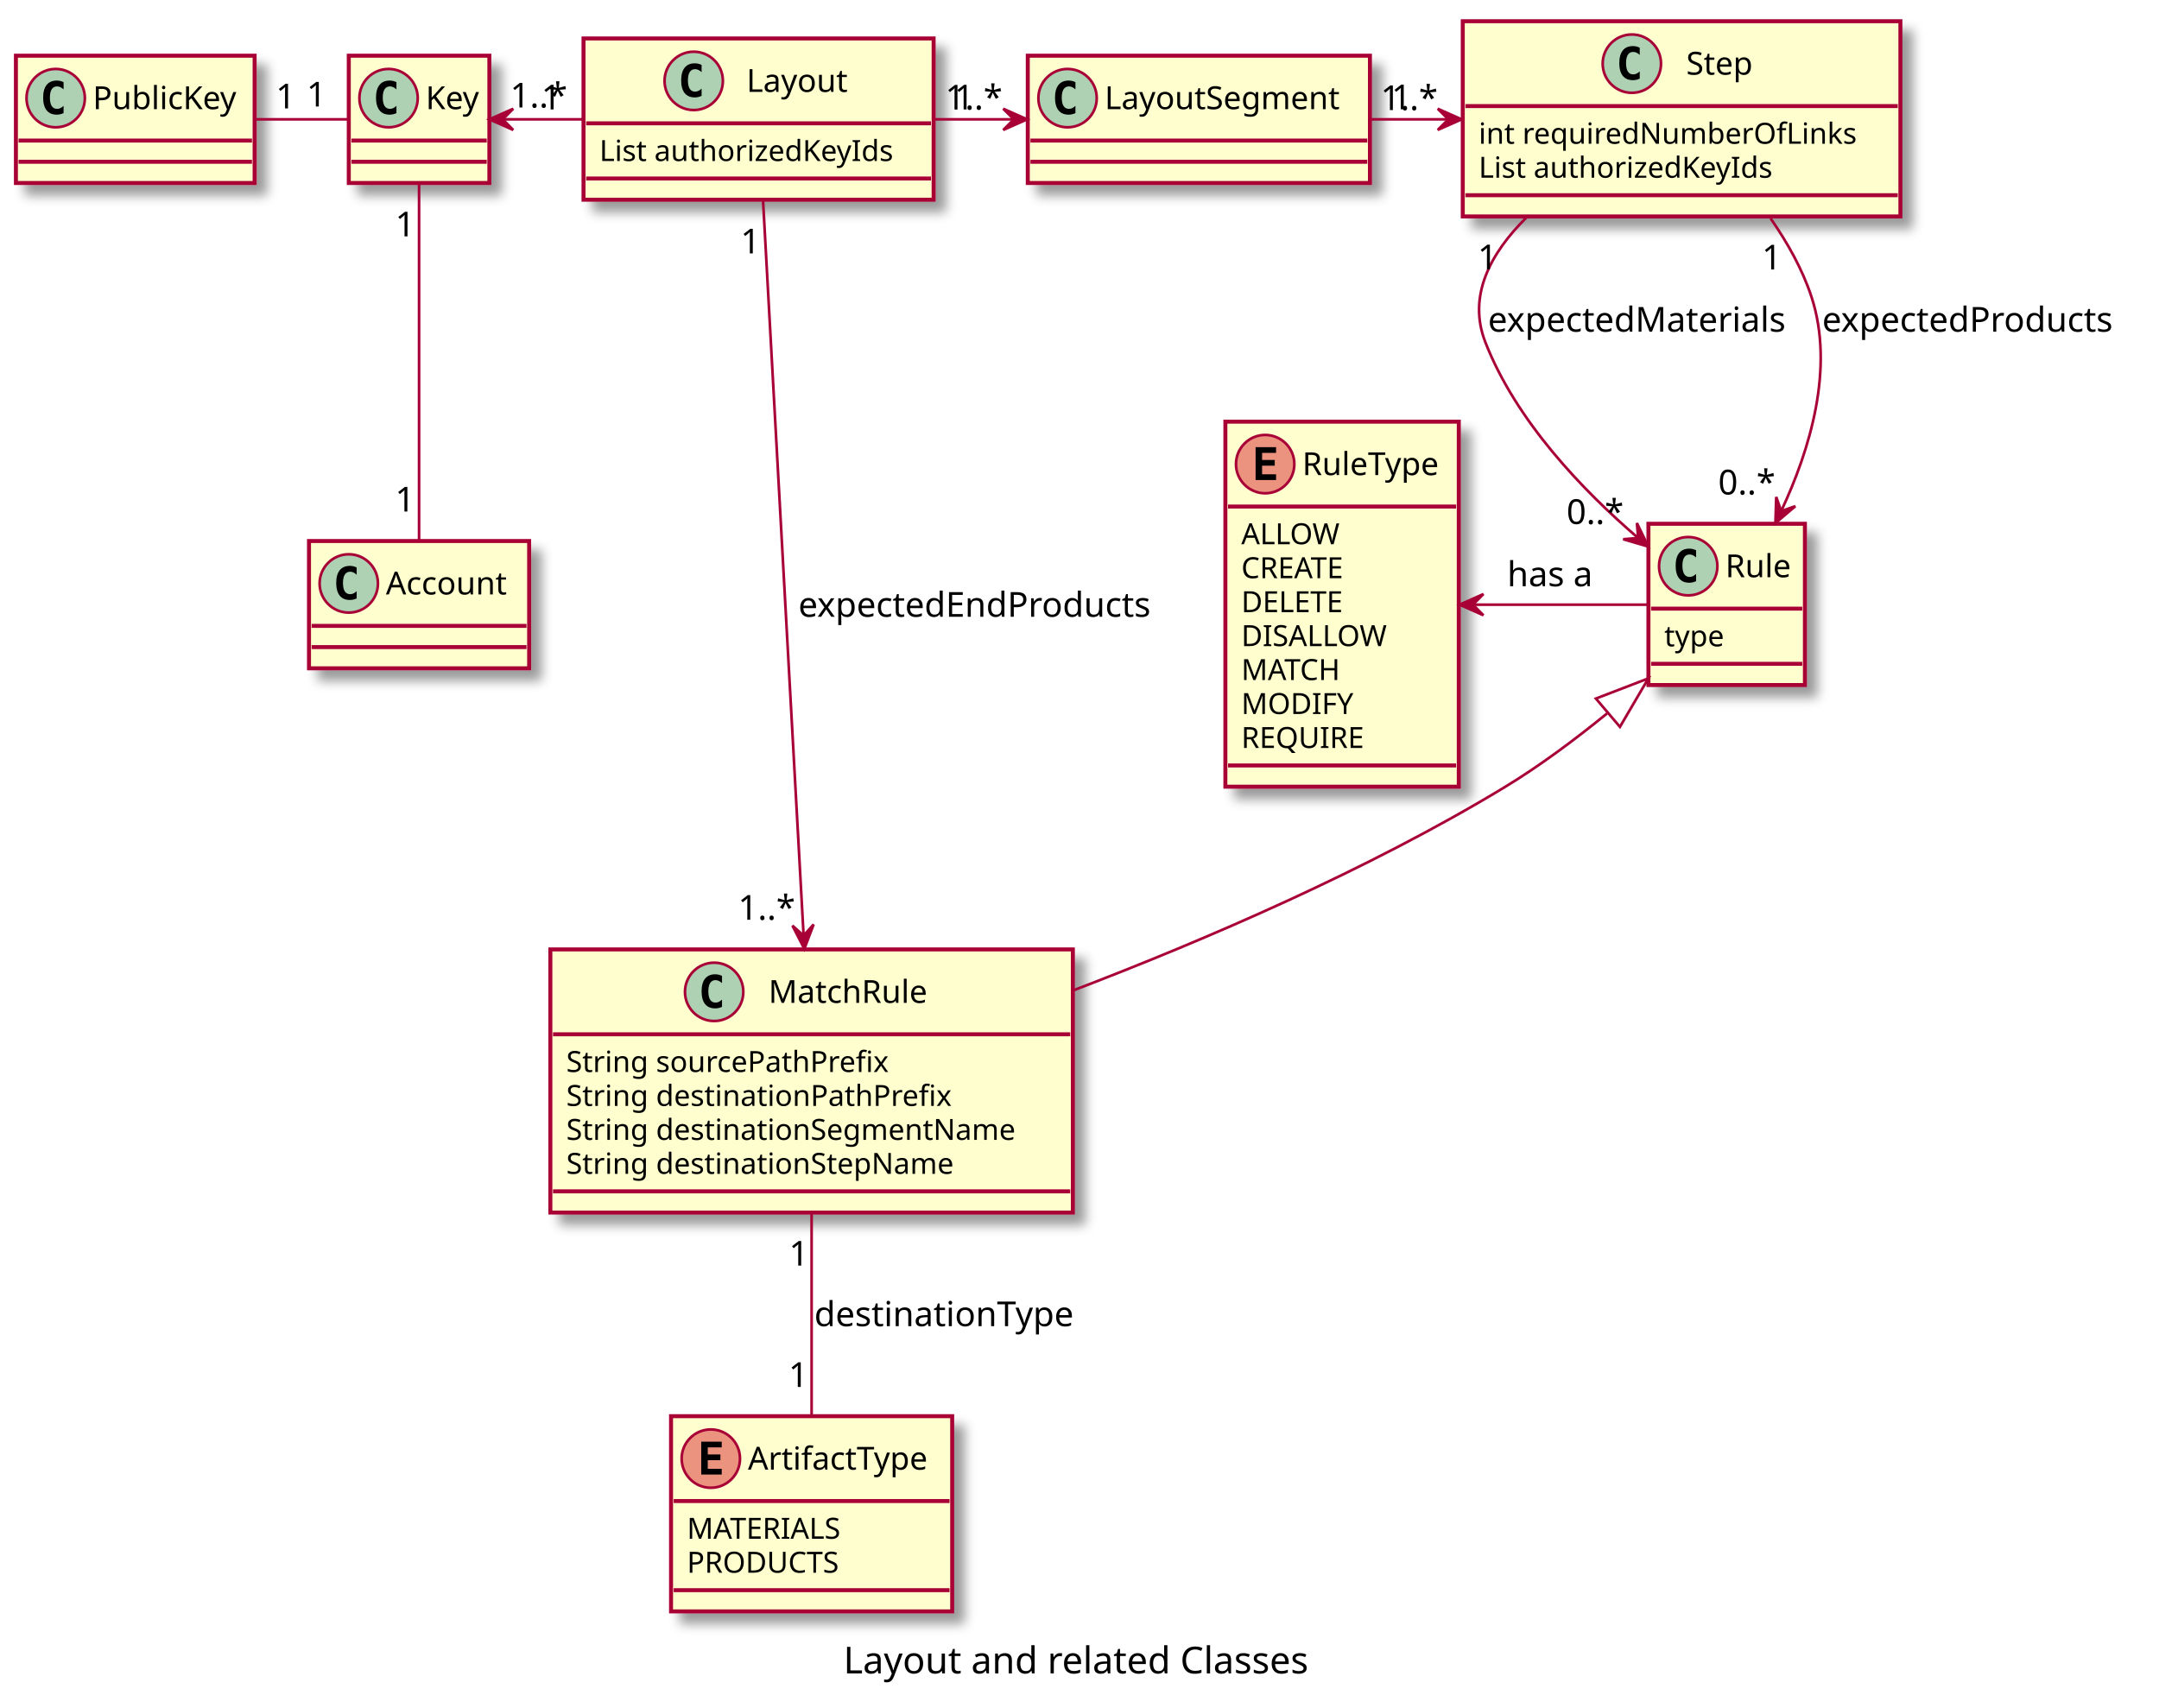
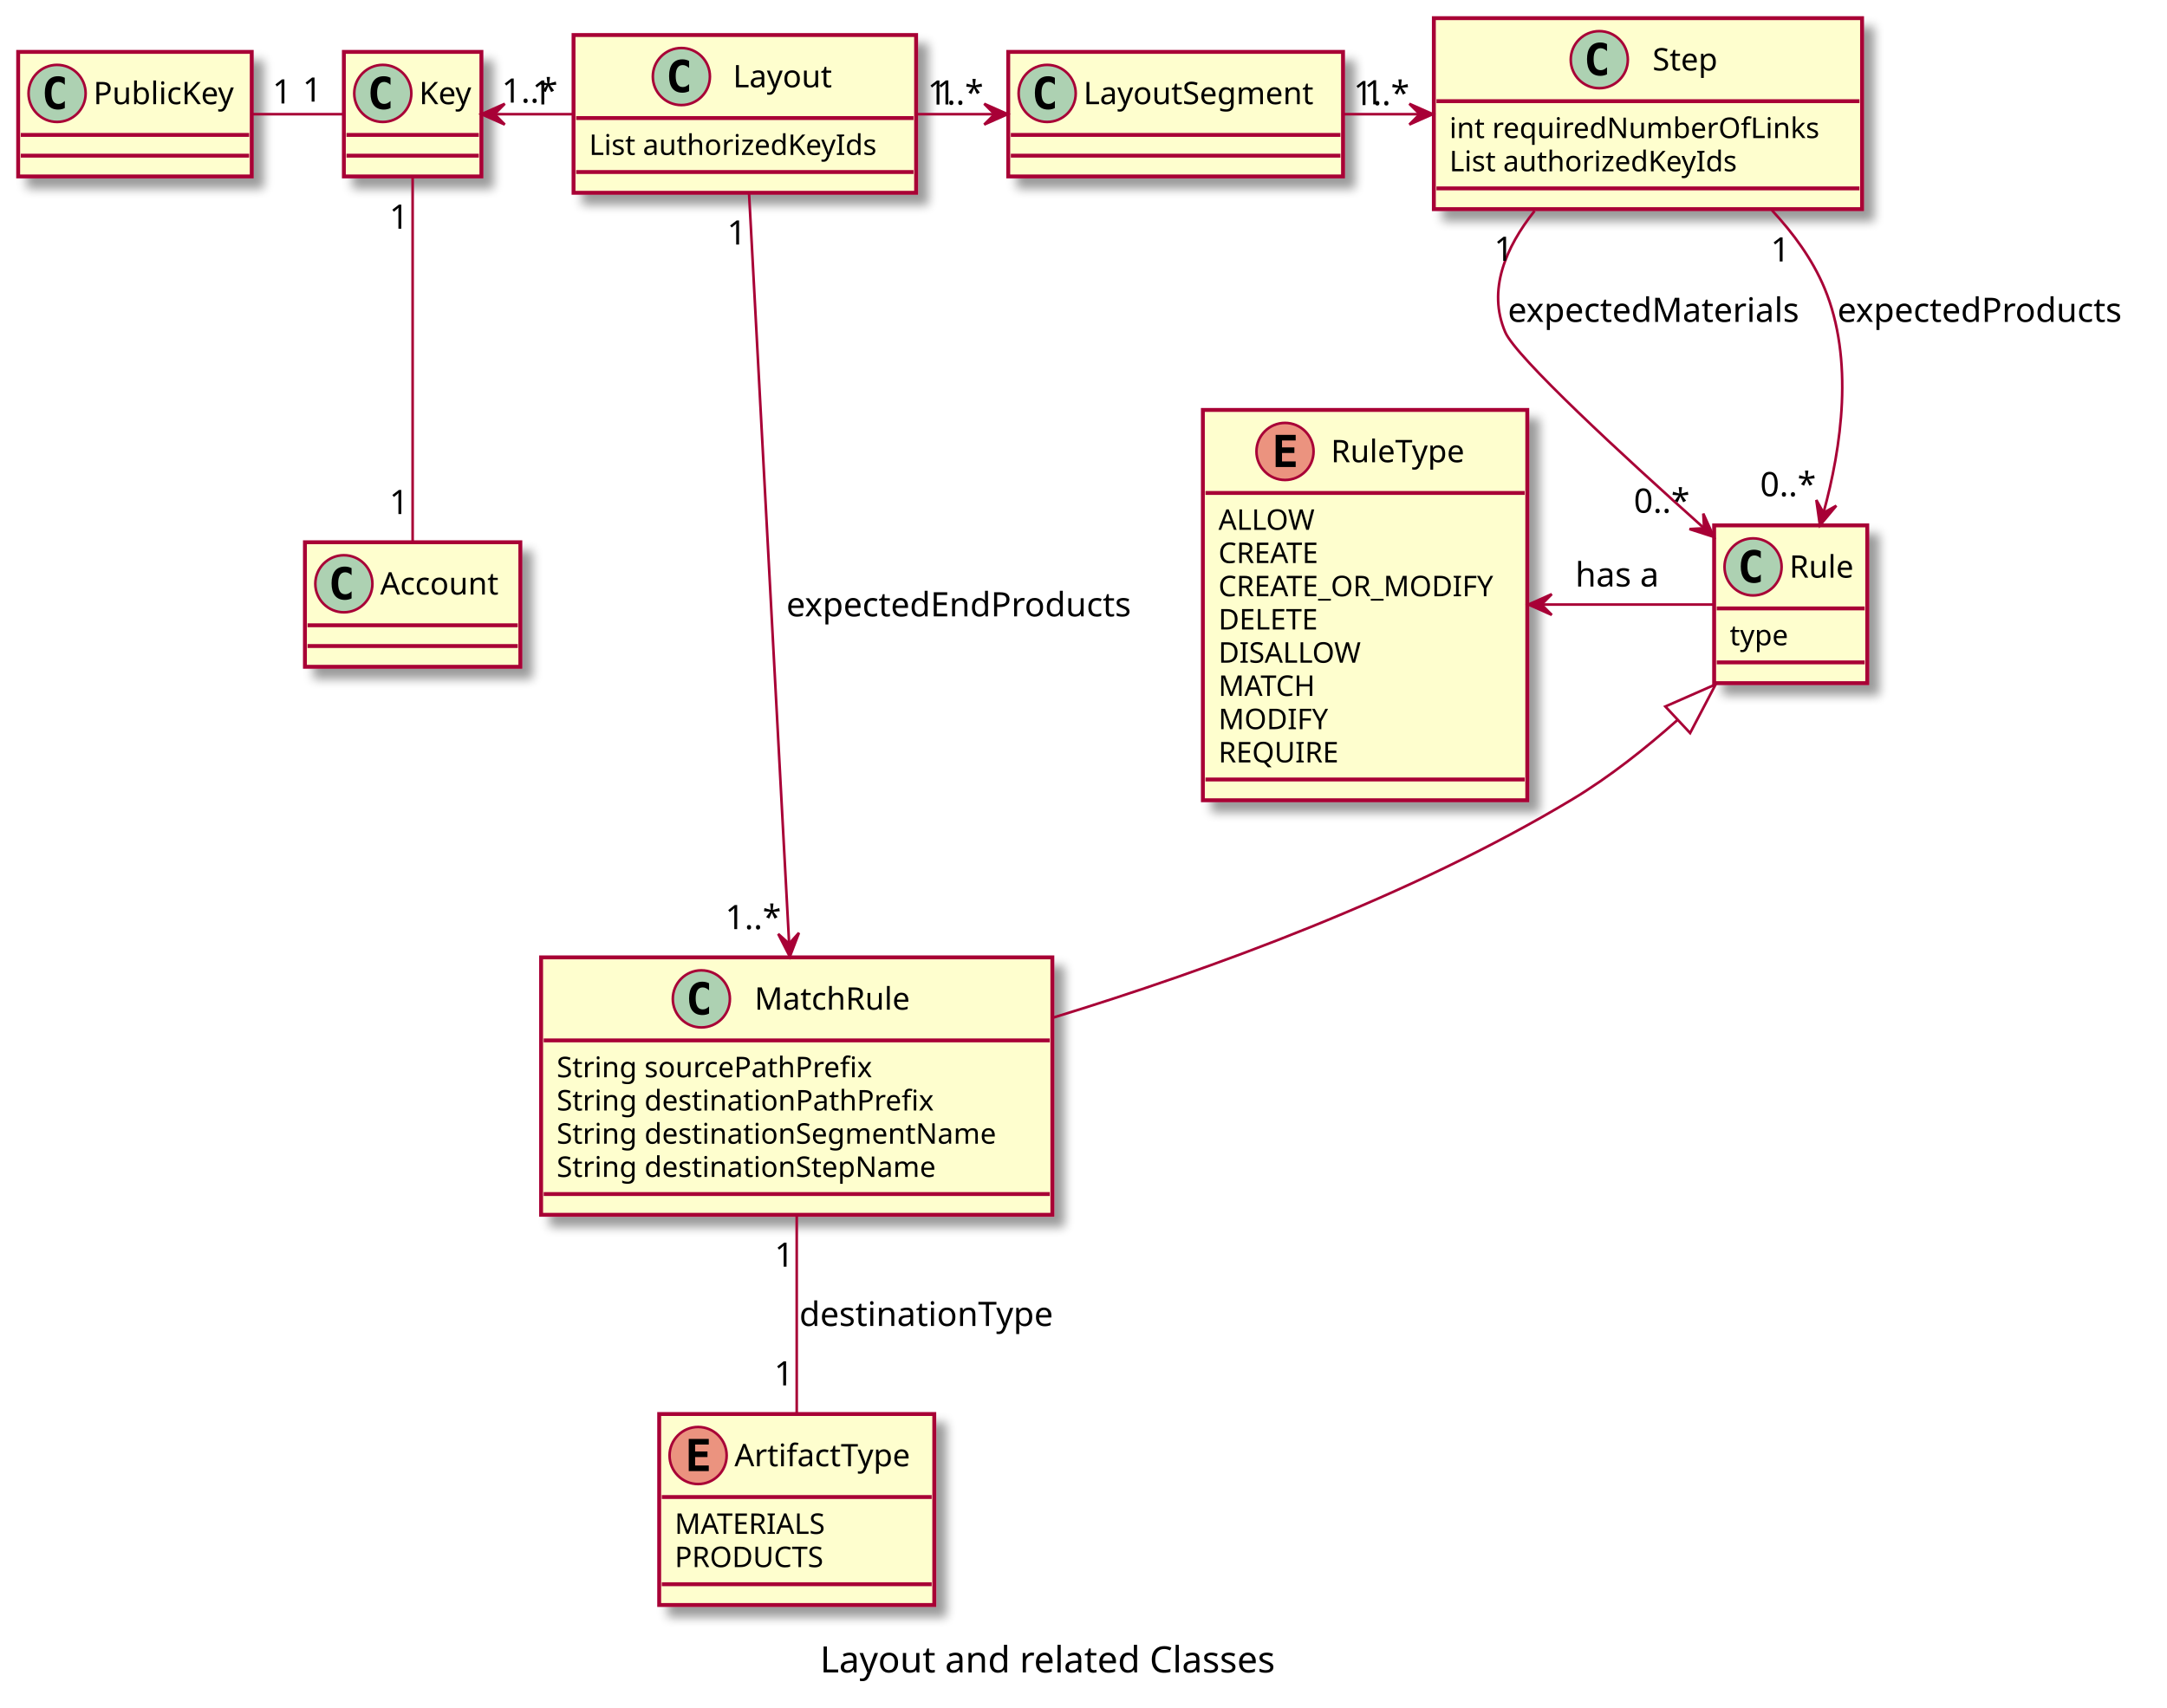
- <svg xmlns="http://www.w3.org/2000/svg" contentScriptType="application/ecmascript" contentStyleType="text/css" height="644px" preserveAspectRatio="none" style="width:814px;height:644px;background:#FFF5EE;" version="1.1" viewBox="0 0 814 644" width="814px" zoomAndPan="magnify">
+ <svg xmlns="http://www.w3.org/2000/svg" contentScriptType="application/ecmascript" contentStyleType="text/css" height="658px" preserveAspectRatio="none" style="width:835px;height:658px;background:#FFF5EE;" version="1.1" viewBox="0 0 835 658" width="835px" zoomAndPan="magnify">
  <defs>
-     <filter height="300%" id="f1wjsfavtqbf66" width="300%" x="-1" y="-1">
+     <filter height="300%" id="fj2tooq5w6i9q" width="300%" x="-1" y="-1">
      <feGaussianBlur result="blurOut" stdDeviation="2.0" />
      <feColorMatrix in="blurOut" result="blurOut2" type="matrix" values="0 0 0 0 0 0 0 0 0 0 0 0 0 0 0 0 0 0 .4 0" />
      <feOffset dx="4.0" dy="4.0" in="blurOut2" result="blurOut3" />
      <feBlend in="SourceGraphic" in2="blurOut3" mode="normal" />
    </filter>
  </defs>
  <g>
-     <rect fill="#FEFECE" filter="url(#f1wjsfavtqbf66)" height="60.805" id="Layout" style="stroke: #A80036; stroke-width: 1.5;" width="132" x="220" y="14.5" />
-     <ellipse cx="261.55" cy="30.5" fill="#ADD1B2" rx="11" ry="11" style="stroke: #A80036; stroke-width: 1.0;" />
-     <path d="M264.519,36.141 Q263.941,36.438 263.3,36.578 Q262.659,36.734 261.956,36.734 Q259.456,36.734 258.128,35.094 Q256.816,33.438 256.816,30.312 Q256.816,27.188 258.128,25.531 Q259.456,23.875 261.956,23.875 Q262.659,23.875 263.3,24.031 Q263.956,24.188 264.519,24.484 L264.519,27.203 Q263.894,26.625 263.3,26.359 Q262.706,26.078 262.081,26.078 Q260.738,26.078 260.05,27.156 Q259.363,28.219 259.363,30.312 Q259.363,32.406 260.05,33.484 Q260.738,34.547 262.081,34.547 Q262.706,34.547 263.3,34.281 Q263.894,34 264.519,33.422 L264.519,36.141 Z " />
-     <text fill="#000000" font-family="sans-serif" font-size="12" lengthAdjust="spacingAndGlyphs" textLength="41" x="281.45" y="34.654">Layout</text>
-     <line style="stroke: #A80036; stroke-width: 1.5;" x1="221" x2="351" y1="46.5" y2="46.5" />
-     <text fill="#000000" font-family="sans-serif" font-size="11" lengthAdjust="spacingAndGlyphs" textLength="120" x="226" y="60.71">List authorizedKeyIds</text>
-     <line style="stroke: #A80036; stroke-width: 1.5;" x1="221" x2="351" y1="67.305" y2="67.305" />
-     <rect fill="#FEFECE" filter="url(#f1wjsfavtqbf66)" height="48" id="Key" style="stroke: #A80036; stroke-width: 1.5;" width="53" x="131.5" y="21" />
-     <ellipse cx="146.5" cy="37" fill="#ADD1B2" rx="11" ry="11" style="stroke: #A80036; stroke-width: 1.0;" />
-     <path d="M149.469,42.641 Q148.891,42.938 148.25,43.078 Q147.609,43.234 146.906,43.234 Q144.406,43.234 143.078,41.594 Q141.766,39.938 141.766,36.812 Q141.766,33.688 143.078,32.031 Q144.406,30.375 146.906,30.375 Q147.609,30.375 148.25,30.531 Q148.906,30.688 149.469,30.984 L149.469,33.703 Q148.844,33.125 148.25,32.859 Q147.656,32.578 147.031,32.578 Q145.688,32.578 145,33.656 Q144.312,34.719 144.312,36.812 Q144.312,38.906 145,39.984 Q145.688,41.047 147.031,41.047 Q147.656,41.047 148.25,40.781 Q148.844,40.5 149.469,39.922 L149.469,42.641 Z " />
-     <text fill="#000000" font-family="sans-serif" font-size="12" lengthAdjust="spacingAndGlyphs" textLength="21" x="160.5" y="41.154">Key</text>
-     <line style="stroke: #A80036; stroke-width: 1.5;" x1="132.5" x2="183.5" y1="53" y2="53" />
-     <line style="stroke: #A80036; stroke-width: 1.5;" x1="132.5" x2="183.5" y1="61" y2="61" />
-     <rect fill="#FEFECE" filter="url(#f1wjsfavtqbf66)" height="48" id="Account" style="stroke: #A80036; stroke-width: 1.5;" width="83" x="116.5" y="204" />
-     <ellipse cx="131.5" cy="220" fill="#ADD1B2" rx="11" ry="11" style="stroke: #A80036; stroke-width: 1.0;" />
-     <path d="M134.469,225.641 Q133.891,225.938 133.25,226.078 Q132.609,226.234 131.906,226.234 Q129.406,226.234 128.078,224.594 Q126.766,222.938 126.766,219.812 Q126.766,216.688 128.078,215.031 Q129.406,213.375 131.906,213.375 Q132.609,213.375 133.25,213.531 Q133.906,213.688 134.469,213.984 L134.469,216.703 Q133.844,216.125 133.25,215.859 Q132.656,215.578 132.031,215.578 Q130.688,215.578 130,216.656 Q129.312,217.719 129.312,219.812 Q129.312,221.906 130,222.984 Q130.688,224.047 132.031,224.047 Q132.656,224.047 133.25,223.781 Q133.844,223.5 134.469,222.922 L134.469,225.641 Z " />
-     <text fill="#000000" font-family="sans-serif" font-size="12" lengthAdjust="spacingAndGlyphs" textLength="51" x="145.5" y="224.154">Account</text>
-     <line style="stroke: #A80036; stroke-width: 1.5;" x1="117.5" x2="198.5" y1="236" y2="236" />
-     <line style="stroke: #A80036; stroke-width: 1.5;" x1="117.5" x2="198.5" y1="244" y2="244" />
-     <rect fill="#FEFECE" filter="url(#f1wjsfavtqbf66)" height="48" id="PublicKey" style="stroke: #A80036; stroke-width: 1.5;" width="90" x="6" y="21" />
-     <ellipse cx="21" cy="37" fill="#ADD1B2" rx="11" ry="11" style="stroke: #A80036; stroke-width: 1.0;" />
-     <path d="M23.969,42.641 Q23.391,42.938 22.75,43.078 Q22.109,43.234 21.406,43.234 Q18.906,43.234 17.578,41.594 Q16.266,39.938 16.266,36.812 Q16.266,33.688 17.578,32.031 Q18.906,30.375 21.406,30.375 Q22.109,30.375 22.75,30.531 Q23.406,30.688 23.969,30.984 L23.969,33.703 Q23.344,33.125 22.75,32.859 Q22.156,32.578 21.531,32.578 Q20.188,32.578 19.5,33.656 Q18.812,34.719 18.812,36.812 Q18.812,38.906 19.5,39.984 Q20.188,41.047 21.531,41.047 Q22.156,41.047 22.75,40.781 Q23.344,40.5 23.969,39.922 L23.969,42.641 Z " />
-     <text fill="#000000" font-family="sans-serif" font-size="12" lengthAdjust="spacingAndGlyphs" textLength="58" x="35" y="41.154">PublicKey</text>
-     <line style="stroke: #A80036; stroke-width: 1.5;" x1="7" x2="95" y1="53" y2="53" />
-     <line style="stroke: #A80036; stroke-width: 1.5;" x1="7" x2="95" y1="61" y2="61" />
-     <rect fill="#FEFECE" filter="url(#f1wjsfavtqbf66)" height="48" id="LayoutSegment" style="stroke: #A80036; stroke-width: 1.5;" width="129" x="387.5" y="21" />
-     <ellipse cx="402.5" cy="37" fill="#ADD1B2" rx="11" ry="11" style="stroke: #A80036; stroke-width: 1.0;" />
-     <path d="M405.469,42.641 Q404.891,42.938 404.25,43.078 Q403.609,43.234 402.906,43.234 Q400.406,43.234 399.078,41.594 Q397.766,39.938 397.766,36.812 Q397.766,33.688 399.078,32.031 Q400.406,30.375 402.906,30.375 Q403.609,30.375 404.25,30.531 Q404.906,30.688 405.469,30.984 L405.469,33.703 Q404.844,33.125 404.25,32.859 Q403.656,32.578 403.031,32.578 Q401.688,32.578 401,33.656 Q400.312,34.719 400.312,36.812 Q400.312,38.906 401,39.984 Q401.688,41.047 403.031,41.047 Q403.656,41.047 404.25,40.781 Q404.844,40.5 405.469,39.922 L405.469,42.641 Z " />
-     <text fill="#000000" font-family="sans-serif" font-size="12" lengthAdjust="spacingAndGlyphs" textLength="97" x="416.5" y="41.154">LayoutSegment</text>
-     <line style="stroke: #A80036; stroke-width: 1.5;" x1="388.5" x2="515.5" y1="53" y2="53" />
-     <line style="stroke: #A80036; stroke-width: 1.5;" x1="388.5" x2="515.5" y1="61" y2="61" />
-     <rect fill="#FEFECE" filter="url(#f1wjsfavtqbf66)" height="73.609" id="Step" style="stroke: #A80036; stroke-width: 1.5;" width="165" x="551.5" y="8" />
-     <ellipse cx="615.25" cy="24" fill="#ADD1B2" rx="11" ry="11" style="stroke: #A80036; stroke-width: 1.0;" />
-     <path d="M618.219,29.641 Q617.641,29.938 617,30.078 Q616.359,30.234 615.656,30.234 Q613.156,30.234 611.828,28.594 Q610.516,26.938 610.516,23.812 Q610.516,20.688 611.828,19.031 Q613.156,17.375 615.656,17.375 Q616.359,17.375 617,17.531 Q617.656,17.688 618.219,17.984 L618.219,20.703 Q617.594,20.125 617,19.859 Q616.406,19.578 615.781,19.578 Q614.438,19.578 613.75,20.656 Q613.062,21.719 613.062,23.812 Q613.062,25.906 613.75,26.984 Q614.438,28.047 615.781,28.047 Q616.406,28.047 617,27.781 Q617.594,27.5 618.219,26.922 L618.219,29.641 Z " />
-     <text fill="#000000" font-family="sans-serif" font-size="12" lengthAdjust="spacingAndGlyphs" textLength="29" x="635.75" y="28.154">Step</text>
-     <line style="stroke: #A80036; stroke-width: 1.5;" x1="552.5" x2="715.5" y1="40" y2="40" />
-     <text fill="#000000" font-family="sans-serif" font-size="11" lengthAdjust="spacingAndGlyphs" textLength="153" x="557.5" y="54.21">int requiredNumberOfLinks</text>
-     <text fill="#000000" font-family="sans-serif" font-size="11" lengthAdjust="spacingAndGlyphs" textLength="120" x="557.5" y="67.015">List authorizedKeyIds</text>
-     <line style="stroke: #A80036; stroke-width: 1.5;" x1="552.5" x2="715.5" y1="73.609" y2="73.609" />
-     <rect fill="#FEFECE" filter="url(#f1wjsfavtqbf66)" height="137.633" id="RuleType" style="stroke: #A80036; stroke-width: 1.5;" width="88" x="462" y="159" />
-     <ellipse cx="477" cy="175" fill="#EB937F" rx="11" ry="11" style="stroke: #A80036; stroke-width: 1.0;" />
-     <path d="M481.109,181 L473.391,181 L473.391,168.609 L481.109,168.609 L481.109,170.766 L475.844,170.766 L475.844,173.438 L480.609,173.438 L480.609,175.594 L475.844,175.594 L475.844,178.844 L481.109,178.844 L481.109,181 Z " />
-     <text fill="#000000" font-family="sans-serif" font-size="12" lengthAdjust="spacingAndGlyphs" textLength="56" x="491" y="179.154">RuleType</text>
-     <line style="stroke: #A80036; stroke-width: 1.5;" x1="463" x2="549" y1="191" y2="191" />
-     <text fill="#000000" font-family="sans-serif" font-size="11" lengthAdjust="spacingAndGlyphs" textLength="37" x="468" y="205.21">ALLOW</text>
-     <text fill="#000000" font-family="sans-serif" font-size="11" lengthAdjust="spacingAndGlyphs" textLength="43" x="468" y="218.015">CREATE</text>
-     <text fill="#000000" font-family="sans-serif" font-size="11" lengthAdjust="spacingAndGlyphs" textLength="42" x="468" y="230.82">DELETE</text>
-     <text fill="#000000" font-family="sans-serif" font-size="11" lengthAdjust="spacingAndGlyphs" textLength="56" x="468" y="243.625">DISALLOW</text>
-     <text fill="#000000" font-family="sans-serif" font-size="11" lengthAdjust="spacingAndGlyphs" textLength="39" x="468" y="256.429">MATCH</text>
-     <text fill="#000000" font-family="sans-serif" font-size="11" lengthAdjust="spacingAndGlyphs" textLength="42" x="468" y="269.234">MODIFY</text>
-     <text fill="#000000" font-family="sans-serif" font-size="11" lengthAdjust="spacingAndGlyphs" textLength="48" x="468" y="282.039">REQUIRE</text>
-     <line style="stroke: #A80036; stroke-width: 1.5;" x1="463" x2="549" y1="288.633" y2="288.633" />
-     <rect fill="#FEFECE" filter="url(#f1wjsfavtqbf66)" height="60.805" id="Rule" style="stroke: #A80036; stroke-width: 1.5;" width="59" x="621.5" y="197.5" />
-     <ellipse cx="636.5" cy="213.5" fill="#ADD1B2" rx="11" ry="11" style="stroke: #A80036; stroke-width: 1.0;" />
-     <path d="M639.469,219.141 Q638.891,219.438 638.25,219.578 Q637.609,219.734 636.906,219.734 Q634.406,219.734 633.078,218.094 Q631.766,216.438 631.766,213.312 Q631.766,210.188 633.078,208.531 Q634.406,206.875 636.906,206.875 Q637.609,206.875 638.25,207.031 Q638.906,207.188 639.469,207.484 L639.469,210.203 Q638.844,209.625 638.25,209.359 Q637.656,209.078 637.031,209.078 Q635.688,209.078 635,210.156 Q634.312,211.219 634.312,213.312 Q634.312,215.406 635,216.484 Q635.688,217.547 637.031,217.547 Q637.656,217.547 638.25,217.281 Q638.844,217 639.469,216.422 L639.469,219.141 Z " />
-     <text fill="#000000" font-family="sans-serif" font-size="12" lengthAdjust="spacingAndGlyphs" textLength="27" x="650.5" y="217.654">Rule</text>
-     <line style="stroke: #A80036; stroke-width: 1.5;" x1="622.5" x2="679.5" y1="229.5" y2="229.5" />
-     <text fill="#000000" font-family="sans-serif" font-size="11" lengthAdjust="spacingAndGlyphs" textLength="24" x="627.5" y="243.71">type</text>
-     <line style="stroke: #A80036; stroke-width: 1.5;" x1="622.5" x2="679.5" y1="250.305" y2="250.305" />
-     <rect fill="#FEFECE" filter="url(#f1wjsfavtqbf66)" height="99.219" id="MatchRule" style="stroke: #A80036; stroke-width: 1.5;" width="197" x="207.5" y="358" />
-     <ellipse cx="269.25" cy="374" fill="#ADD1B2" rx="11" ry="11" style="stroke: #A80036; stroke-width: 1.0;" />
-     <path d="M272.219,379.641 Q271.641,379.938 271,380.078 Q270.359,380.234 269.656,380.234 Q267.156,380.234 265.828,378.594 Q264.516,376.938 264.516,373.812 Q264.516,370.688 265.828,369.031 Q267.156,367.375 269.656,367.375 Q270.359,367.375 271,367.531 Q271.656,367.688 272.219,367.984 L272.219,370.703 Q271.594,370.125 271,369.859 Q270.406,369.578 269.781,369.578 Q268.438,369.578 267.75,370.656 Q267.062,371.719 267.062,373.812 Q267.062,375.906 267.75,376.984 Q268.438,378.047 269.781,378.047 Q270.406,378.047 271,377.781 Q271.594,377.5 272.219,376.922 L272.219,379.641 Z " />
-     <text fill="#000000" font-family="sans-serif" font-size="12" lengthAdjust="spacingAndGlyphs" textLength="65" x="289.75" y="378.154">MatchRule</text>
-     <line style="stroke: #A80036; stroke-width: 1.5;" x1="208.5" x2="403.5" y1="390" y2="390" />
-     <text fill="#000000" font-family="sans-serif" font-size="11" lengthAdjust="spacingAndGlyphs" textLength="134" x="213.5" y="404.21">String sourcePathPrefix</text>
-     <text fill="#000000" font-family="sans-serif" font-size="11" lengthAdjust="spacingAndGlyphs" textLength="158" x="213.5" y="417.015">String destinationPathPrefix</text>
-     <text fill="#000000" font-family="sans-serif" font-size="11" lengthAdjust="spacingAndGlyphs" textLength="185" x="213.5" y="429.82">String destinationSegmentName</text>
-     <text fill="#000000" font-family="sans-serif" font-size="11" lengthAdjust="spacingAndGlyphs" textLength="160" x="213.5" y="442.625">String destinationStepName</text>
-     <line style="stroke: #A80036; stroke-width: 1.5;" x1="208.5" x2="403.5" y1="449.219" y2="449.219" />
-     <rect fill="#FEFECE" filter="url(#f1wjsfavtqbf66)" height="73.609" id="ArtifactType" style="stroke: #A80036; stroke-width: 1.5;" width="106" x="253" y="534" />
-     <ellipse cx="268" cy="550" fill="#EB937F" rx="11" ry="11" style="stroke: #A80036; stroke-width: 1.0;" />
-     <path d="M272.109,556 L264.391,556 L264.391,543.609 L272.109,543.609 L272.109,545.766 L266.844,545.766 L266.844,548.438 L271.609,548.438 L271.609,550.594 L266.844,550.594 L266.844,553.844 L272.109,553.844 L272.109,556 Z " />
-     <text fill="#000000" font-family="sans-serif" font-size="12" lengthAdjust="spacingAndGlyphs" textLength="74" x="282" y="554.154">ArtifactType</text>
-     <line style="stroke: #A80036; stroke-width: 1.5;" x1="254" x2="358" y1="566" y2="566" />
-     <text fill="#000000" font-family="sans-serif" font-size="11" lengthAdjust="spacingAndGlyphs" textLength="61" x="259" y="580.21">MATERIALS</text>
-     <text fill="#000000" font-family="sans-serif" font-size="11" lengthAdjust="spacingAndGlyphs" textLength="62" x="259" y="593.015">PRODUCTS</text>
-     <line style="stroke: #A80036; stroke-width: 1.5;" x1="254" x2="358" y1="599.609" y2="599.609" />
-     <path d="M605.905,269.015 C593.781,278.91 580.322,288.94 567,297 C516.058,327.82 454.964,354.191 404.695,373.434 " fill="none" id="Rule&lt;-MatchRule" style="stroke: #A80036; stroke-width: 1.0;" />
-     <polygon fill="none" points="601.695,263.407,621.474,255.805,610.753,274.082,601.695,263.407" style="stroke: #A80036; stroke-width: 1.0;" />
-     <path d="M555.48,228 C577.318,228 602.265,228 621.187,228 " fill="none" id="RuleType&lt;-Rule" style="stroke: #A80036; stroke-width: 1.0;" />
-     <polygon fill="#A80036" points="550.293,228,559.293,232,555.293,228,559.293,224,550.293,228" style="stroke: #A80036; stroke-width: 1.0;" />
-     <text fill="#000000" font-family="sans-serif" font-size="13" lengthAdjust="spacingAndGlyphs" textLength="35" x="568.25" y="221.067">has a</text>
-     <path d="M306,457.444 C306,482.048 306,511.207 306,533.816 " fill="none" id="MatchRule-ArtifactType" style="stroke: #A80036; stroke-width: 1.0;" />
-     <text fill="#000000" font-family="sans-serif" font-size="13" lengthAdjust="spacingAndGlyphs" textLength="101" x="307" y="500.067">destinationType</text>
-     <text fill="#000000" font-family="sans-serif" font-size="13" lengthAdjust="spacingAndGlyphs" textLength="8" x="297.462" y="477.224">1</text>
-     <text fill="#000000" font-family="sans-serif" font-size="13" lengthAdjust="spacingAndGlyphs" textLength="8" x="297.288" y="522.971">1</text>
-     <path d="M352.141,45 C362.106,45 372.071,45 382.036,45 " fill="none" id="Layout-&gt;LayoutSegment" style="stroke: #A80036; stroke-width: 1.0;" />
-     <polygon fill="#A80036" points="387.247,45,378.247,41,382.247,45,378.247,49,387.247,45" style="stroke: #A80036; stroke-width: 1.0;" />
-     <text fill="#000000" font-family="sans-serif" font-size="13" lengthAdjust="spacingAndGlyphs" textLength="8" x="359.812" y="41.264">1</text>
-     <text fill="#000000" font-family="sans-serif" font-size="13" lengthAdjust="spacingAndGlyphs" textLength="23" x="356.384" y="41.3">1..*</text>
-     <path d="M189.738,45 C199.754,45 209.771,45 219.787,45 " fill="none" id="Key&lt;-Layout" style="stroke: #A80036; stroke-width: 1.0;" />
-     <polygon fill="#A80036" points="184.5,45,193.5,49,189.5,45,193.5,41,184.5,45" style="stroke: #A80036; stroke-width: 1.0;" />
-     <text fill="#000000" font-family="sans-serif" font-size="13" lengthAdjust="spacingAndGlyphs" textLength="23" x="192.338" y="40.534">1..*</text>
-     <text fill="#000000" font-family="sans-serif" font-size="13" lengthAdjust="spacingAndGlyphs" textLength="8" x="204.108" y="41.264">1</text>
-     <path d="M287.688,75.594 C291.07,136.892 298.716,275.485 302.981,352.788 " fill="none" id="Layout-&gt;MatchRule" style="stroke: #A80036; stroke-width: 1.0;" />
-     <polygon fill="#A80036" points="303.257,357.79,306.756,348.583,302.982,352.798,298.768,349.024,303.257,357.79" style="stroke: #A80036; stroke-width: 1.0;" />
-     <text fill="#000000" font-family="sans-serif" font-size="13" lengthAdjust="spacingAndGlyphs" textLength="139" x="301" y="232.567">expectedEndProducts</text>
-     <text fill="#000000" font-family="sans-serif" font-size="13" lengthAdjust="spacingAndGlyphs" textLength="8" x="279.211" y="95.552">1</text>
-     <text fill="#000000" font-family="sans-serif" font-size="13" lengthAdjust="spacingAndGlyphs" textLength="23" x="278.255" y="346.806">1..*</text>
-     <path d="M96.141,45 C107.9,45 119.66,45 131.42,45 " fill="none" id="PublicKey-Key" style="stroke: #A80036; stroke-width: 1.0;" />
-     <text fill="#000000" font-family="sans-serif" font-size="13" lengthAdjust="spacingAndGlyphs" textLength="8" x="103.972" y="40.882">1</text>
-     <text fill="#000000" font-family="sans-serif" font-size="13" lengthAdjust="spacingAndGlyphs" textLength="8" x="115.584" y="40.162">1</text>
-     <path d="M158,69.301 C158,104.4 158,168.899 158,203.89 " fill="none" id="Key-Account" style="stroke: #A80036; stroke-width: 1.0;" />
-     <text fill="#000000" font-family="sans-serif" font-size="13" lengthAdjust="spacingAndGlyphs" textLength="8" x="149.025" y="89.136">1</text>
-     <text fill="#000000" font-family="sans-serif" font-size="13" lengthAdjust="spacingAndGlyphs" textLength="8" x="148.975" y="192.874">1</text>
-     <path d="M516.695,45 C526.45,45 536.206,45 545.961,45 " fill="none" id="LayoutSegment-&gt;Step" style="stroke: #A80036; stroke-width: 1.0;" />
-     <polygon fill="#A80036" points="551.062,45,542.062,41,546.062,45,542.062,49,551.062,45" style="stroke: #A80036; stroke-width: 1.0;" />
-     <text fill="#000000" font-family="sans-serif" font-size="13" lengthAdjust="spacingAndGlyphs" textLength="8" x="524.638" y="41.207">1</text>
-     <text fill="#000000" font-family="sans-serif" font-size="13" lengthAdjust="spacingAndGlyphs" textLength="23" x="520.536" y="41.49">1..*</text>
-     <path d="M575.474,82.05 C561.937,95.458 553.224,111.616 560,129 C571.573,158.692 596.677,184.867 617.592,202.834 " fill="none" id="Step-&gt;Rule" style="stroke: #A80036; stroke-width: 1.0;" />
-     <polygon fill="#A80036" points="621.445,206.092,617.156,197.226,617.627,202.863,611.99,203.334,621.445,206.092" style="stroke: #A80036; stroke-width: 1.0;" />
-     <text fill="#000000" font-family="sans-serif" font-size="13" lengthAdjust="spacingAndGlyphs" textLength="117" x="561" y="125.067">expectedMaterials</text>
-     <text fill="#000000" font-family="sans-serif" font-size="13" lengthAdjust="spacingAndGlyphs" textLength="8" x="557.118" y="101.539">1</text>
-     <text fill="#000000" font-family="sans-serif" font-size="13" lengthAdjust="spacingAndGlyphs" textLength="23" x="590.619" y="197.584">0..*</text>
-     <path d="M667.564,82.35 C673.899,91.455 679.599,101.589 683,112 C691.757,138.809 682.379,169.601 671.558,192.721 " fill="none" id="Step-&gt;Rule-1" style="stroke: #A80036; stroke-width: 1.0;" />
-     <polygon fill="#A80036" points="669.379,197.239,676.891,190.869,671.551,192.735,669.685,187.395,669.379,197.239" style="stroke: #A80036; stroke-width: 1.0;" />
-     <text fill="#000000" font-family="sans-serif" font-size="13" lengthAdjust="spacingAndGlyphs" textLength="115" x="687" y="125.067">expectedProducts</text>
-     <text fill="#000000" font-family="sans-serif" font-size="13" lengthAdjust="spacingAndGlyphs" textLength="8" x="664.276" y="101.607">1</text>
-     <text fill="#000000" font-family="sans-serif" font-size="13" lengthAdjust="spacingAndGlyphs" textLength="23" x="647.798" y="186.448">0..*</text>
-     <text fill="#000000" font-family="sans-serif" font-size="14" lengthAdjust="spacingAndGlyphs" textLength="185" x="318" y="630.995">Layout and related Classes</text>
+     <rect fill="#FEFECE" filter="url(#fj2tooq5w6i9q)" height="60.805" id="Layout" style="stroke: #A80036; stroke-width: 1.5;" width="132" x="221" y="13.5" />
+     <ellipse cx="262.55" cy="29.5" fill="#ADD1B2" rx="11" ry="11" style="stroke: #A80036; stroke-width: 1.0;" />
+     <path d="M265.519,35.141 Q264.941,35.438 264.3,35.578 Q263.659,35.734 262.956,35.734 Q260.456,35.734 259.128,34.094 Q257.816,32.438 257.816,29.312 Q257.816,26.188 259.128,24.531 Q260.456,22.875 262.956,22.875 Q263.659,22.875 264.3,23.031 Q264.956,23.188 265.519,23.484 L265.519,26.203 Q264.894,25.625 264.3,25.359 Q263.706,25.078 263.081,25.078 Q261.738,25.078 261.05,26.156 Q260.363,27.219 260.363,29.312 Q260.363,31.406 261.05,32.484 Q261.738,33.547 263.081,33.547 Q263.706,33.547 264.3,33.281 Q264.894,33 265.519,32.422 L265.519,35.141 Z " />
+     <text fill="#000000" font-family="sans-serif" font-size="12" lengthAdjust="spacingAndGlyphs" textLength="41" x="282.45" y="33.654">Layout</text>
+     <line style="stroke: #A80036; stroke-width: 1.5;" x1="222" x2="352" y1="45.5" y2="45.5" />
+     <text fill="#000000" font-family="sans-serif" font-size="11" lengthAdjust="spacingAndGlyphs" textLength="120" x="227" y="59.71">List authorizedKeyIds</text>
+     <line style="stroke: #A80036; stroke-width: 1.5;" x1="222" x2="352" y1="66.305" y2="66.305" />
+     <rect fill="#FEFECE" filter="url(#fj2tooq5w6i9q)" height="48" id="Key" style="stroke: #A80036; stroke-width: 1.5;" width="53" x="132.5" y="20" />
+     <ellipse cx="147.5" cy="36" fill="#ADD1B2" rx="11" ry="11" style="stroke: #A80036; stroke-width: 1.0;" />
+     <path d="M150.469,41.641 Q149.891,41.938 149.25,42.078 Q148.609,42.234 147.906,42.234 Q145.406,42.234 144.078,40.594 Q142.766,38.938 142.766,35.812 Q142.766,32.688 144.078,31.031 Q145.406,29.375 147.906,29.375 Q148.609,29.375 149.25,29.531 Q149.906,29.688 150.469,29.984 L150.469,32.703 Q149.844,32.125 149.25,31.859 Q148.656,31.578 148.031,31.578 Q146.688,31.578 146,32.656 Q145.312,33.719 145.312,35.812 Q145.312,37.906 146,38.984 Q146.688,40.047 148.031,40.047 Q148.656,40.047 149.25,39.781 Q149.844,39.5 150.469,38.922 L150.469,41.641 Z " />
+     <text fill="#000000" font-family="sans-serif" font-size="12" lengthAdjust="spacingAndGlyphs" textLength="21" x="161.5" y="40.154">Key</text>
+     <line style="stroke: #A80036; stroke-width: 1.5;" x1="133.5" x2="184.5" y1="52" y2="52" />
+     <line style="stroke: #A80036; stroke-width: 1.5;" x1="133.5" x2="184.5" y1="60" y2="60" />
+     <rect fill="#FEFECE" filter="url(#fj2tooq5w6i9q)" height="48" id="Account" style="stroke: #A80036; stroke-width: 1.5;" width="83" x="117.5" y="209" />
+     <ellipse cx="132.5" cy="225" fill="#ADD1B2" rx="11" ry="11" style="stroke: #A80036; stroke-width: 1.0;" />
+     <path d="M135.469,230.641 Q134.891,230.938 134.25,231.078 Q133.609,231.234 132.906,231.234 Q130.406,231.234 129.078,229.594 Q127.766,227.938 127.766,224.812 Q127.766,221.688 129.078,220.031 Q130.406,218.375 132.906,218.375 Q133.609,218.375 134.25,218.531 Q134.906,218.688 135.469,218.984 L135.469,221.703 Q134.844,221.125 134.25,220.859 Q133.656,220.578 133.031,220.578 Q131.688,220.578 131,221.656 Q130.312,222.719 130.312,224.812 Q130.312,226.906 131,227.984 Q131.688,229.047 133.031,229.047 Q133.656,229.047 134.25,228.781 Q134.844,228.5 135.469,227.922 L135.469,230.641 Z " />
+     <text fill="#000000" font-family="sans-serif" font-size="12" lengthAdjust="spacingAndGlyphs" textLength="51" x="146.5" y="229.154">Account</text>
+     <line style="stroke: #A80036; stroke-width: 1.5;" x1="118.5" x2="199.5" y1="241" y2="241" />
+     <line style="stroke: #A80036; stroke-width: 1.5;" x1="118.5" x2="199.5" y1="249" y2="249" />
+     <rect fill="#FEFECE" filter="url(#fj2tooq5w6i9q)" height="48" id="PublicKey" style="stroke: #A80036; stroke-width: 1.5;" width="90" x="7" y="20" />
+     <ellipse cx="22" cy="36" fill="#ADD1B2" rx="11" ry="11" style="stroke: #A80036; stroke-width: 1.0;" />
+     <path d="M24.969,41.641 Q24.391,41.938 23.75,42.078 Q23.109,42.234 22.406,42.234 Q19.906,42.234 18.578,40.594 Q17.266,38.938 17.266,35.812 Q17.266,32.688 18.578,31.031 Q19.906,29.375 22.406,29.375 Q23.109,29.375 23.75,29.531 Q24.406,29.688 24.969,29.984 L24.969,32.703 Q24.344,32.125 23.75,31.859 Q23.156,31.578 22.531,31.578 Q21.188,31.578 20.5,32.656 Q19.812,33.719 19.812,35.812 Q19.812,37.906 20.5,38.984 Q21.188,40.047 22.531,40.047 Q23.156,40.047 23.75,39.781 Q24.344,39.5 24.969,38.922 L24.969,41.641 Z " />
+     <text fill="#000000" font-family="sans-serif" font-size="12" lengthAdjust="spacingAndGlyphs" textLength="58" x="36" y="40.154">PublicKey</text>
+     <line style="stroke: #A80036; stroke-width: 1.5;" x1="8" x2="96" y1="52" y2="52" />
+     <line style="stroke: #A80036; stroke-width: 1.5;" x1="8" x2="96" y1="60" y2="60" />
+     <rect fill="#FEFECE" filter="url(#fj2tooq5w6i9q)" height="48" id="LayoutSegment" style="stroke: #A80036; stroke-width: 1.5;" width="129" x="388.5" y="20" />
+     <ellipse cx="403.5" cy="36" fill="#ADD1B2" rx="11" ry="11" style="stroke: #A80036; stroke-width: 1.0;" />
+     <path d="M406.469,41.641 Q405.891,41.938 405.25,42.078 Q404.609,42.234 403.906,42.234 Q401.406,42.234 400.078,40.594 Q398.766,38.938 398.766,35.812 Q398.766,32.688 400.078,31.031 Q401.406,29.375 403.906,29.375 Q404.609,29.375 405.25,29.531 Q405.906,29.688 406.469,29.984 L406.469,32.703 Q405.844,32.125 405.25,31.859 Q404.656,31.578 404.031,31.578 Q402.688,31.578 402,32.656 Q401.312,33.719 401.312,35.812 Q401.312,37.906 402,38.984 Q402.688,40.047 404.031,40.047 Q404.656,40.047 405.25,39.781 Q405.844,39.5 406.469,38.922 L406.469,41.641 Z " />
+     <text fill="#000000" font-family="sans-serif" font-size="12" lengthAdjust="spacingAndGlyphs" textLength="97" x="417.5" y="40.154">LayoutSegment</text>
+     <line style="stroke: #A80036; stroke-width: 1.5;" x1="389.5" x2="516.5" y1="52" y2="52" />
+     <line style="stroke: #A80036; stroke-width: 1.5;" x1="389.5" x2="516.5" y1="60" y2="60" />
+     <rect fill="#FEFECE" filter="url(#fj2tooq5w6i9q)" height="73.609" id="Step" style="stroke: #A80036; stroke-width: 1.5;" width="165" x="552.5" y="7" />
+     <ellipse cx="616.25" cy="23" fill="#ADD1B2" rx="11" ry="11" style="stroke: #A80036; stroke-width: 1.0;" />
+     <path d="M619.219,28.641 Q618.641,28.938 618,29.078 Q617.359,29.234 616.656,29.234 Q614.156,29.234 612.828,27.594 Q611.516,25.938 611.516,22.812 Q611.516,19.688 612.828,18.031 Q614.156,16.375 616.656,16.375 Q617.359,16.375 618,16.531 Q618.656,16.688 619.219,16.984 L619.219,19.703 Q618.594,19.125 618,18.859 Q617.406,18.578 616.781,18.578 Q615.438,18.578 614.75,19.656 Q614.062,20.719 614.062,22.812 Q614.062,24.906 614.75,25.984 Q615.438,27.047 616.781,27.047 Q617.406,27.047 618,26.781 Q618.594,26.5 619.219,25.922 L619.219,28.641 Z " />
+     <text fill="#000000" font-family="sans-serif" font-size="12" lengthAdjust="spacingAndGlyphs" textLength="29" x="636.75" y="27.154">Step</text>
+     <line style="stroke: #A80036; stroke-width: 1.5;" x1="553.5" x2="716.5" y1="39" y2="39" />
+     <text fill="#000000" font-family="sans-serif" font-size="11" lengthAdjust="spacingAndGlyphs" textLength="153" x="558.5" y="53.21">int requiredNumberOfLinks</text>
+     <text fill="#000000" font-family="sans-serif" font-size="11" lengthAdjust="spacingAndGlyphs" textLength="120" x="558.5" y="66.015">List authorizedKeyIds</text>
+     <line style="stroke: #A80036; stroke-width: 1.5;" x1="553.5" x2="716.5" y1="72.609" y2="72.609" />
+     <rect fill="#FEFECE" filter="url(#fj2tooq5w6i9q)" height="150.438" id="RuleType" style="stroke: #A80036; stroke-width: 1.5;" width="125" x="463.5" y="158" />
+     <ellipse cx="495.15" cy="174" fill="#EB937F" rx="11" ry="11" style="stroke: #A80036; stroke-width: 1.0;" />
+     <path d="M499.259,180 L491.541,180 L491.541,167.609 L499.259,167.609 L499.259,169.766 L493.994,169.766 L493.994,172.438 L498.759,172.438 L498.759,174.594 L493.994,174.594 L493.994,177.844 L499.259,177.844 L499.259,180 Z " />
+     <text fill="#000000" font-family="sans-serif" font-size="12" lengthAdjust="spacingAndGlyphs" textLength="56" x="512.85" y="178.154">RuleType</text>
+     <line style="stroke: #A80036; stroke-width: 1.5;" x1="464.5" x2="587.5" y1="190" y2="190" />
+     <text fill="#000000" font-family="sans-serif" font-size="11" lengthAdjust="spacingAndGlyphs" textLength="37" x="469.5" y="204.21">ALLOW</text>
+     <text fill="#000000" font-family="sans-serif" font-size="11" lengthAdjust="spacingAndGlyphs" textLength="43" x="469.5" y="217.015">CREATE</text>
+     <text fill="#000000" font-family="sans-serif" font-size="11" lengthAdjust="spacingAndGlyphs" textLength="113" x="469.5" y="229.82">CREATE_OR_MODIFY</text>
+     <text fill="#000000" font-family="sans-serif" font-size="11" lengthAdjust="spacingAndGlyphs" textLength="42" x="469.5" y="242.625">DELETE</text>
+     <text fill="#000000" font-family="sans-serif" font-size="11" lengthAdjust="spacingAndGlyphs" textLength="56" x="469.5" y="255.429">DISALLOW</text>
+     <text fill="#000000" font-family="sans-serif" font-size="11" lengthAdjust="spacingAndGlyphs" textLength="39" x="469.5" y="268.234">MATCH</text>
+     <text fill="#000000" font-family="sans-serif" font-size="11" lengthAdjust="spacingAndGlyphs" textLength="42" x="469.5" y="281.039">MODIFY</text>
+     <text fill="#000000" font-family="sans-serif" font-size="11" lengthAdjust="spacingAndGlyphs" textLength="48" x="469.5" y="293.843">REQUIRE</text>
+     <line style="stroke: #A80036; stroke-width: 1.5;" x1="464.5" x2="587.5" y1="300.438" y2="300.438" />
+     <rect fill="#FEFECE" filter="url(#fj2tooq5w6i9q)" height="60.805" id="Rule" style="stroke: #A80036; stroke-width: 1.5;" width="59" x="660.5" y="202.5" />
+     <ellipse cx="675.5" cy="218.5" fill="#ADD1B2" rx="11" ry="11" style="stroke: #A80036; stroke-width: 1.0;" />
+     <path d="M678.469,224.141 Q677.891,224.438 677.25,224.578 Q676.609,224.734 675.906,224.734 Q673.406,224.734 672.078,223.094 Q670.766,221.438 670.766,218.312 Q670.766,215.188 672.078,213.531 Q673.406,211.875 675.906,211.875 Q676.609,211.875 677.25,212.031 Q677.906,212.188 678.469,212.484 L678.469,215.203 Q677.844,214.625 677.25,214.359 Q676.656,214.078 676.031,214.078 Q674.688,214.078 674,215.156 Q673.312,216.219 673.312,218.312 Q673.312,220.406 674,221.484 Q674.688,222.547 676.031,222.547 Q676.656,222.547 677.25,222.281 Q677.844,222 678.469,221.422 L678.469,224.141 Z " />
+     <text fill="#000000" font-family="sans-serif" font-size="12" lengthAdjust="spacingAndGlyphs" textLength="27" x="689.5" y="222.654">Rule</text>
+     <line style="stroke: #A80036; stroke-width: 1.5;" x1="661.5" x2="718.5" y1="234.5" y2="234.5" />
+     <text fill="#000000" font-family="sans-serif" font-size="11" lengthAdjust="spacingAndGlyphs" textLength="24" x="666.5" y="248.71">type</text>
+     <line style="stroke: #A80036; stroke-width: 1.5;" x1="661.5" x2="718.5" y1="255.305" y2="255.305" />
+     <rect fill="#FEFECE" filter="url(#fj2tooq5w6i9q)" height="99.219" id="MatchRule" style="stroke: #A80036; stroke-width: 1.5;" width="197" x="208.5" y="369" />
+     <ellipse cx="270.25" cy="385" fill="#ADD1B2" rx="11" ry="11" style="stroke: #A80036; stroke-width: 1.0;" />
+     <path d="M273.219,390.641 Q272.641,390.938 272,391.078 Q271.359,391.234 270.656,391.234 Q268.156,391.234 266.828,389.594 Q265.516,387.938 265.516,384.812 Q265.516,381.688 266.828,380.031 Q268.156,378.375 270.656,378.375 Q271.359,378.375 272,378.531 Q272.656,378.688 273.219,378.984 L273.219,381.703 Q272.594,381.125 272,380.859 Q271.406,380.578 270.781,380.578 Q269.438,380.578 268.75,381.656 Q268.062,382.719 268.062,384.812 Q268.062,386.906 268.75,387.984 Q269.438,389.047 270.781,389.047 Q271.406,389.047 272,388.781 Q272.594,388.5 273.219,387.922 L273.219,390.641 Z " />
+     <text fill="#000000" font-family="sans-serif" font-size="12" lengthAdjust="spacingAndGlyphs" textLength="65" x="290.75" y="389.154">MatchRule</text>
+     <line style="stroke: #A80036; stroke-width: 1.5;" x1="209.5" x2="404.5" y1="401" y2="401" />
+     <text fill="#000000" font-family="sans-serif" font-size="11" lengthAdjust="spacingAndGlyphs" textLength="134" x="214.5" y="415.21">String sourcePathPrefix</text>
+     <text fill="#000000" font-family="sans-serif" font-size="11" lengthAdjust="spacingAndGlyphs" textLength="158" x="214.5" y="428.015">String destinationPathPrefix</text>
+     <text fill="#000000" font-family="sans-serif" font-size="11" lengthAdjust="spacingAndGlyphs" textLength="185" x="214.5" y="440.82">String destinationSegmentName</text>
+     <text fill="#000000" font-family="sans-serif" font-size="11" lengthAdjust="spacingAndGlyphs" textLength="160" x="214.5" y="453.625">String destinationStepName</text>
+     <line style="stroke: #A80036; stroke-width: 1.5;" x1="209.5" x2="404.5" y1="460.219" y2="460.219" />
+     <rect fill="#FEFECE" filter="url(#fj2tooq5w6i9q)" height="73.609" id="ArtifactType" style="stroke: #A80036; stroke-width: 1.5;" width="106" x="254" y="545" />
+     <ellipse cx="269" cy="561" fill="#EB937F" rx="11" ry="11" style="stroke: #A80036; stroke-width: 1.0;" />
+     <path d="M273.109,567 L265.391,567 L265.391,554.609 L273.109,554.609 L273.109,556.766 L267.844,556.766 L267.844,559.438 L272.609,559.438 L272.609,561.594 L267.844,561.594 L267.844,564.844 L273.109,564.844 L273.109,567 Z " />
+     <text fill="#000000" font-family="sans-serif" font-size="12" lengthAdjust="spacingAndGlyphs" textLength="74" x="283" y="565.154">ArtifactType</text>
+     <line style="stroke: #A80036; stroke-width: 1.5;" x1="255" x2="359" y1="577" y2="577" />
+     <text fill="#000000" font-family="sans-serif" font-size="11" lengthAdjust="spacingAndGlyphs" textLength="61" x="260" y="591.21">MATERIALS</text>
+     <text fill="#000000" font-family="sans-serif" font-size="11" lengthAdjust="spacingAndGlyphs" textLength="62" x="260" y="604.015">PRODUCTS</text>
+     <line style="stroke: #A80036; stroke-width: 1.5;" x1="255" x2="359" y1="610.609" y2="610.609" />
+     <path d="M646.42,277.466 C634.079,288.454 620.136,299.499 606,308 C543.516,345.576 466.153,373.742 405.775,392.232 " fill="none" id="Rule&lt;-MatchRule" style="stroke: #A80036; stroke-width: 1.0;" />
+     <polygon fill="none" points="641.693,272.303,661.09,263.774,651.245,282.538,641.693,272.303" style="stroke: #A80036; stroke-width: 1.0;" />
+     <path d="M594.153,233 C617.267,233 641.894,233 660.396,233 " fill="none" id="RuleType&lt;-Rule" style="stroke: #A80036; stroke-width: 1.0;" />
+     <polygon fill="#A80036" points="588.938,233,597.938,237,593.938,233,597.938,229,588.938,233" style="stroke: #A80036; stroke-width: 1.0;" />
+     <text fill="#000000" font-family="sans-serif" font-size="13" lengthAdjust="spacingAndGlyphs" textLength="35" x="607" y="226.067">has a</text>
+     <path d="M307,468.444 C307,493.048 307,522.207 307,544.816 " fill="none" id="MatchRule-ArtifactType" style="stroke: #A80036; stroke-width: 1.0;" />
+     <text fill="#000000" font-family="sans-serif" font-size="13" lengthAdjust="spacingAndGlyphs" textLength="101" x="308" y="511.067">destinationType</text>
+     <text fill="#000000" font-family="sans-serif" font-size="13" lengthAdjust="spacingAndGlyphs" textLength="8" x="298.462" y="488.224">1</text>
+     <text fill="#000000" font-family="sans-serif" font-size="13" lengthAdjust="spacingAndGlyphs" textLength="8" x="298.288" y="533.971">1</text>
+     <path d="M353.141,44 C363.106,44 373.071,44 383.036,44 " fill="none" id="Layout-&gt;LayoutSegment" style="stroke: #A80036; stroke-width: 1.0;" />
+     <polygon fill="#A80036" points="388.247,44,379.247,40,383.247,44,379.247,48,388.247,44" style="stroke: #A80036; stroke-width: 1.0;" />
+     <text fill="#000000" font-family="sans-serif" font-size="13" lengthAdjust="spacingAndGlyphs" textLength="8" x="360.812" y="40.264">1</text>
+     <text fill="#000000" font-family="sans-serif" font-size="13" lengthAdjust="spacingAndGlyphs" textLength="23" x="357.384" y="40.3">1..*</text>
+     <path d="M190.738,44 C200.754,44 210.771,44 220.787,44 " fill="none" id="Key&lt;-Layout" style="stroke: #A80036; stroke-width: 1.0;" />
+     <polygon fill="#A80036" points="185.5,44,194.5,48,190.5,44,194.5,40,185.5,44" style="stroke: #A80036; stroke-width: 1.0;" />
+     <text fill="#000000" font-family="sans-serif" font-size="13" lengthAdjust="spacingAndGlyphs" textLength="23" x="193.338" y="39.534">1..*</text>
+     <text fill="#000000" font-family="sans-serif" font-size="13" lengthAdjust="spacingAndGlyphs" textLength="8" x="205.108" y="40.264">1</text>
+     <path d="M288.637,74.647 C292.014,137.894 299.797,283.631 304.067,363.57 " fill="none" id="Layout-&gt;MatchRule" style="stroke: #A80036; stroke-width: 1.0;" />
+     <polygon fill="#A80036" points="304.342,368.739,307.857,359.538,304.076,363.746,299.868,359.965,304.342,368.739" style="stroke: #A80036; stroke-width: 1.0;" />
+     <text fill="#000000" font-family="sans-serif" font-size="13" lengthAdjust="spacingAndGlyphs" textLength="139" x="303" y="237.567">expectedEndProducts</text>
+     <text fill="#000000" font-family="sans-serif" font-size="13" lengthAdjust="spacingAndGlyphs" textLength="8" x="280.171" y="94.256">1</text>
+     <text fill="#000000" font-family="sans-serif" font-size="13" lengthAdjust="spacingAndGlyphs" textLength="23" x="279.44" y="358.106">1..*</text>
+     <path d="M97.141,44 C108.9,44 120.66,44 132.42,44 " fill="none" id="PublicKey-Key" style="stroke: #A80036; stroke-width: 1.0;" />
+     <text fill="#000000" font-family="sans-serif" font-size="13" lengthAdjust="spacingAndGlyphs" textLength="8" x="104.972" y="39.882">1</text>
+     <text fill="#000000" font-family="sans-serif" font-size="13" lengthAdjust="spacingAndGlyphs" textLength="8" x="116.584" y="39.162">1</text>
+     <path d="M159,68.322 C159,104.612 159,172.536 159,208.772 " fill="none" id="Key-Account" style="stroke: #A80036; stroke-width: 1.0;" />
+     <text fill="#000000" font-family="sans-serif" font-size="13" lengthAdjust="spacingAndGlyphs" textLength="8" x="150.025" y="88.161">1</text>
+     <text fill="#000000" font-family="sans-serif" font-size="13" lengthAdjust="spacingAndGlyphs" textLength="8" x="150.025" y="198.121">1</text>
+     <path d="M517.695,44 C527.45,44 537.206,44 546.961,44 " fill="none" id="LayoutSegment-&gt;Step" style="stroke: #A80036; stroke-width: 1.0;" />
+     <polygon fill="#A80036" points="552.062,44,543.062,40,547.062,44,543.062,48,552.062,44" style="stroke: #A80036; stroke-width: 1.0;" />
+     <text fill="#000000" font-family="sans-serif" font-size="13" lengthAdjust="spacingAndGlyphs" textLength="8" x="525.638" y="40.207">1</text>
+     <text fill="#000000" font-family="sans-serif" font-size="13" lengthAdjust="spacingAndGlyphs" textLength="23" x="521.536" y="40.49">1..*</text>
+     <path d="M591.311,81.291 C580.174,95.325 573.074,111.814 580,128 C584.125,137.64 625.493,175.752 656.291,203.286 " fill="none" id="Step-&gt;Rule" style="stroke: #A80036; stroke-width: 1.0;" />
+     <polygon fill="#A80036" points="660.371,206.927,656.319,197.95,656.64,203.598,650.992,203.919,660.371,206.927" style="stroke: #A80036; stroke-width: 1.0;" />
+     <text fill="#000000" font-family="sans-serif" font-size="13" lengthAdjust="spacingAndGlyphs" textLength="117" x="581" y="124.067">expectedMaterials</text>
+     <text fill="#000000" font-family="sans-serif" font-size="13" lengthAdjust="spacingAndGlyphs" textLength="8" x="575.71" y="100.538">1</text>
+     <text fill="#000000" font-family="sans-serif" font-size="13" lengthAdjust="spacingAndGlyphs" textLength="23" x="629.53" y="197.625">0..*</text>
+     <path d="M682.749,81.022 C690.998,89.877 698.393,99.993 703,111 C714.527,138.539 709.535,172.492 702.658,197.581 " fill="none" id="Step-&gt;Rule-1" style="stroke: #A80036; stroke-width: 1.0;" />
+     <polygon fill="#A80036" points="701.261,202.476,707.577,194.919,702.633,197.668,699.884,192.724,701.261,202.476" style="stroke: #A80036; stroke-width: 1.0;" />
+     <text fill="#000000" font-family="sans-serif" font-size="13" lengthAdjust="spacingAndGlyphs" textLength="115" x="708" y="124.067">expectedProducts</text>
+     <text fill="#000000" font-family="sans-serif" font-size="13" lengthAdjust="spacingAndGlyphs" textLength="8" x="682.268" y="100.786">1</text>
+     <text fill="#000000" font-family="sans-serif" font-size="13" lengthAdjust="spacingAndGlyphs" textLength="23" x="678.209" y="191.261">0..*</text>
+     <text fill="#000000" font-family="sans-serif" font-size="14" lengthAdjust="spacingAndGlyphs" textLength="185" x="316" y="644.605">Layout and related Classes</text>
  </g>
</svg>
